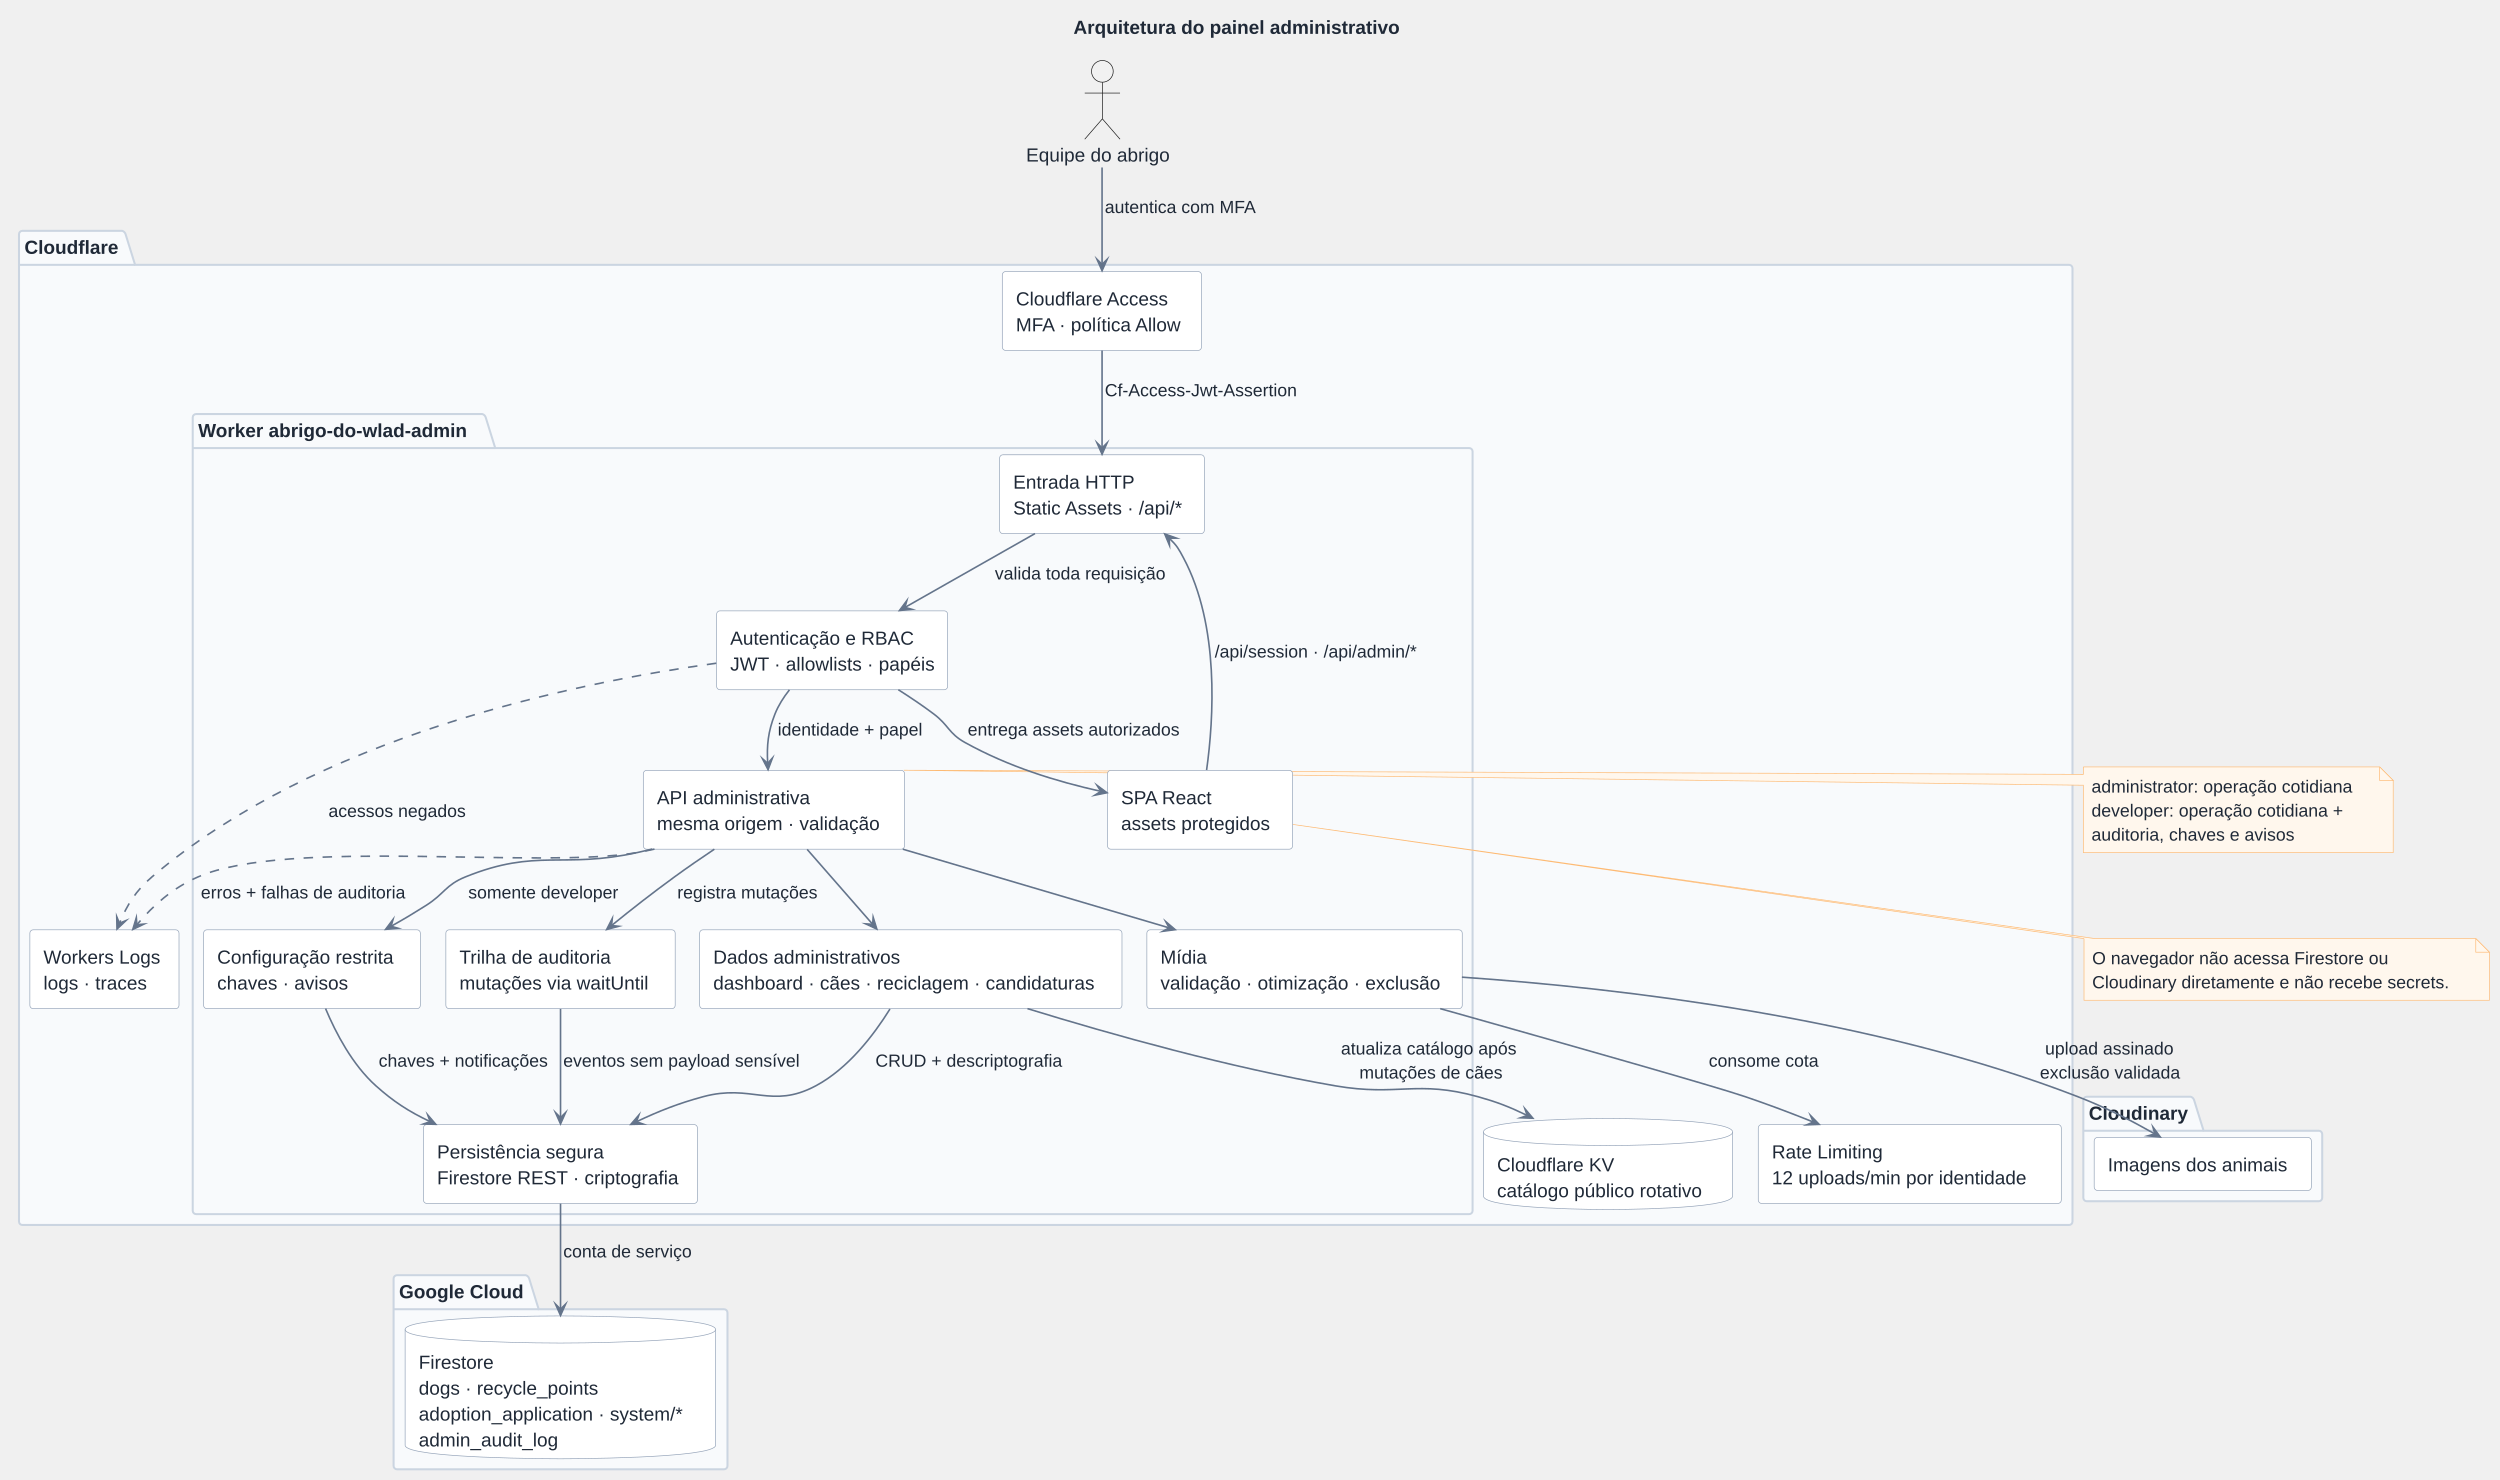
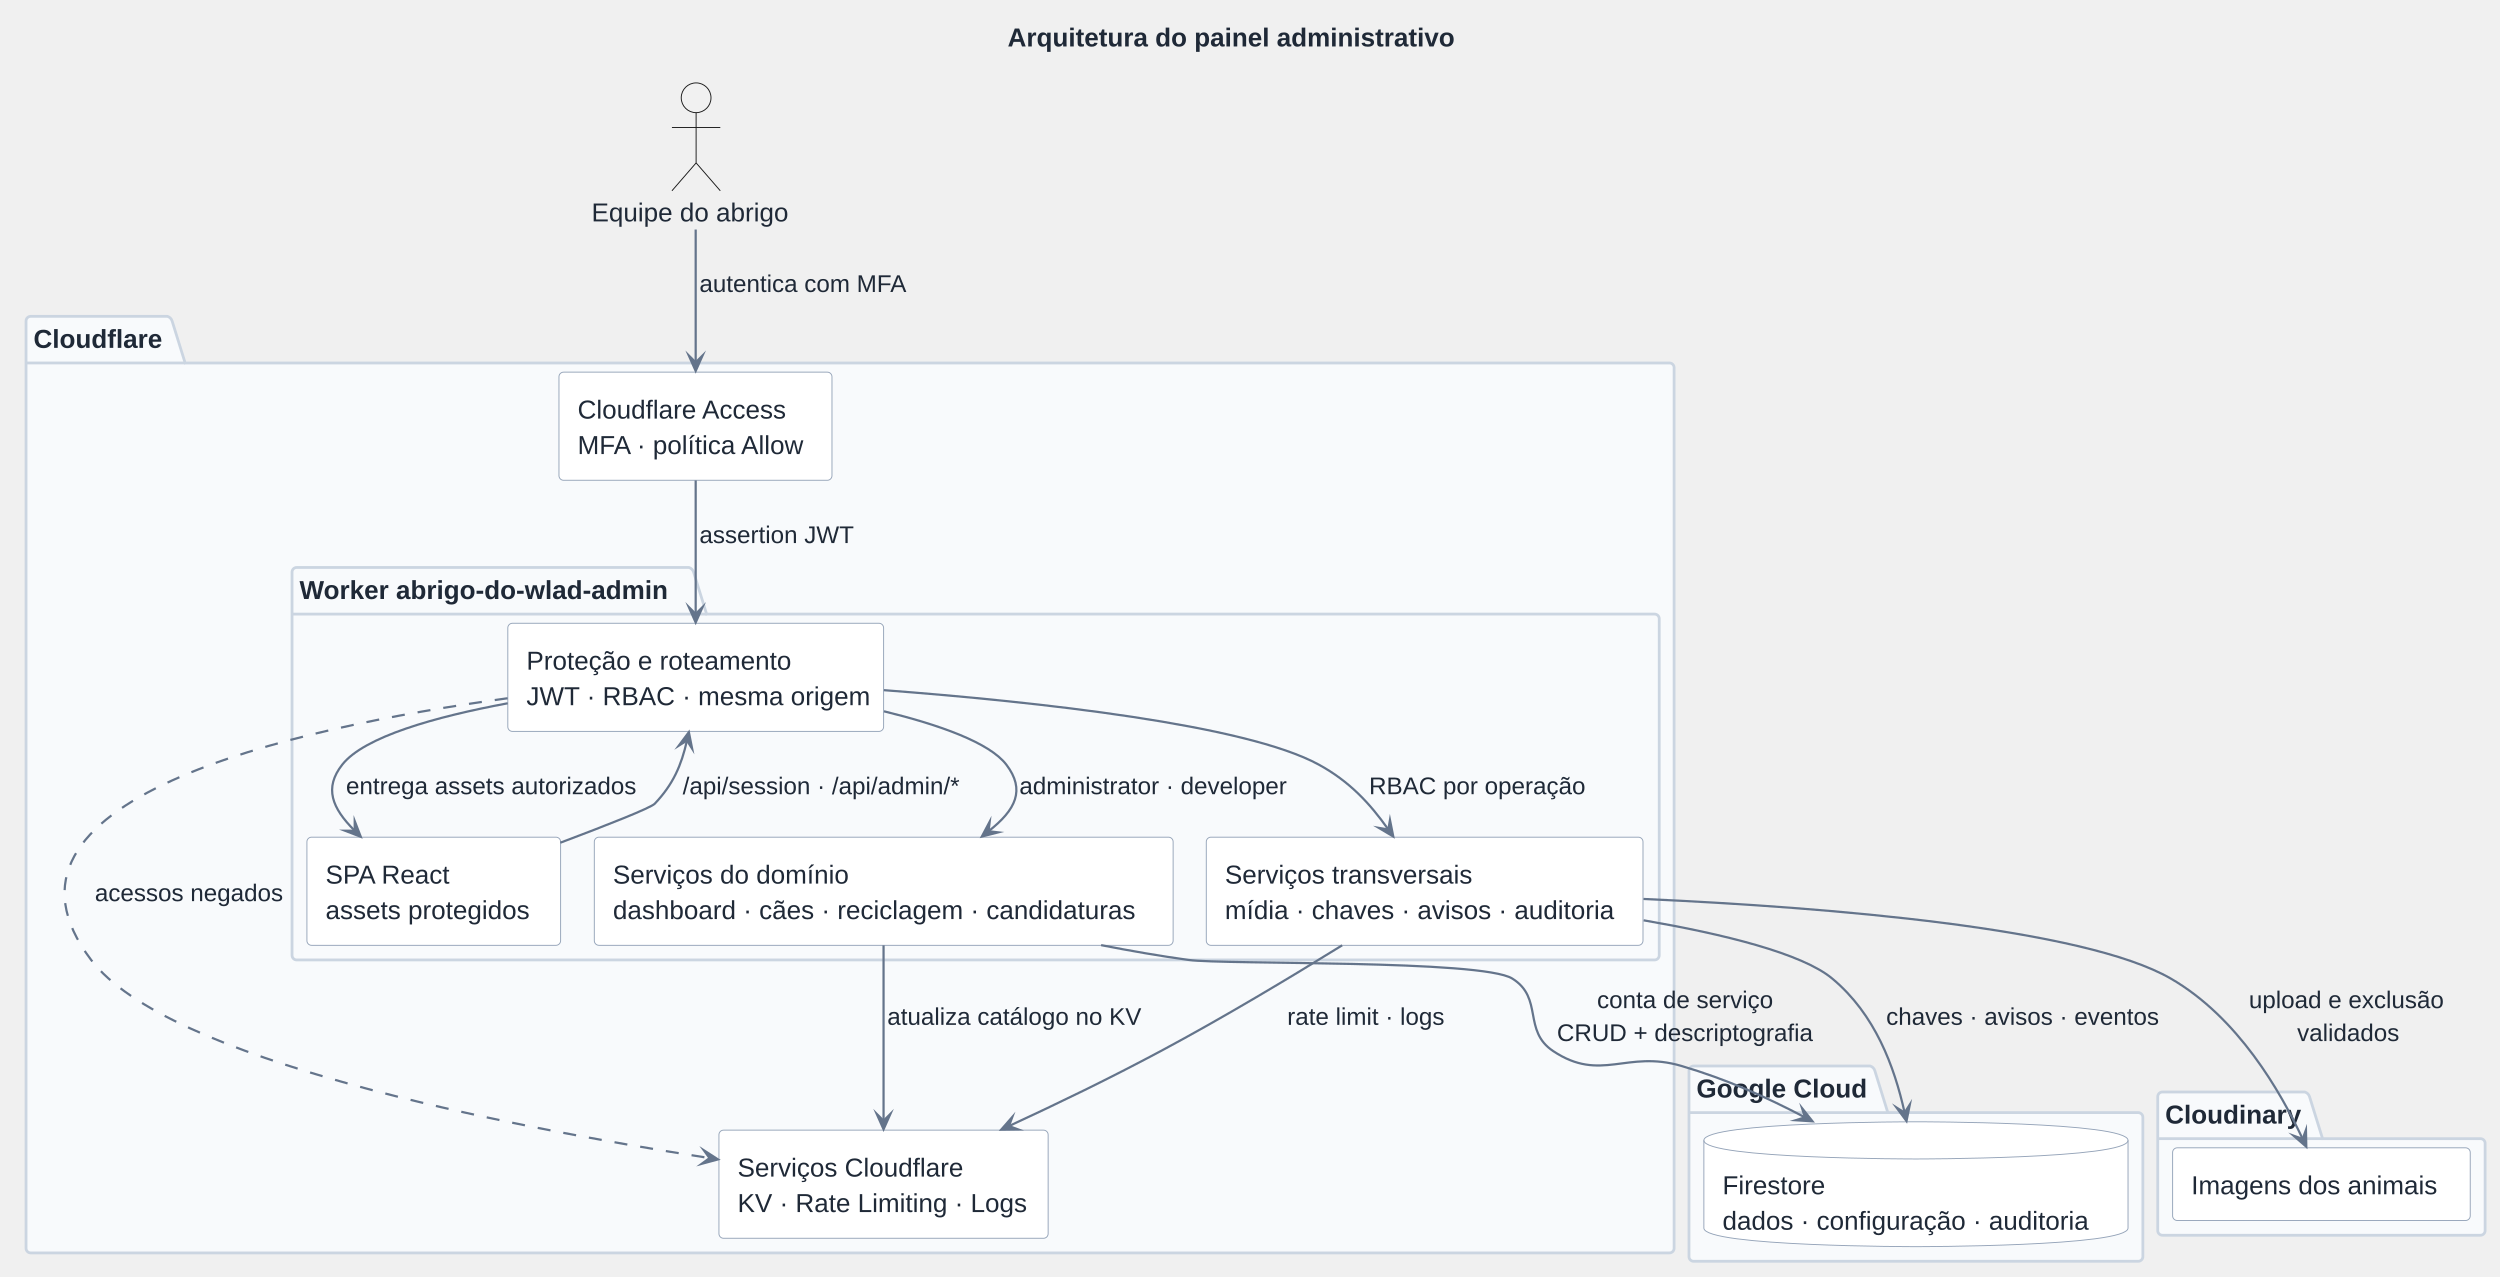
- <svg xmlns="http://www.w3.org/2000/svg" contentStyleType="text/css" data-diagram-type="DESCRIPTION" height="1090px" preserveAspectRatio="none" style="width:1842px;height:1090px;background:#FFFFFF;" version="1.1" viewBox="0 0 1842 1090" width="1842px" zoomAndPan="magnify">
+ <svg xmlns="http://www.w3.org/2000/svg" contentStyleType="text/css" data-diagram-type="DESCRIPTION" height="686px" preserveAspectRatio="none" style="width:1344px;height:686px;background:#FFFFFF;" version="1.1" viewBox="0 0 1344 686" width="1344px" zoomAndPan="magnify">
  <defs />
  <g>
    <g class="title" data-source-line="2">
-       <text fill="#1F2937" font-family="Arial" font-size="14" font-weight="700" lengthAdjust="spacing" textLength="253.641" x="790.93" y="24.966">Arquitetura do painel administrativo</text>
+       <text fill="#1F2937" font-family="Arial" font-size="14" font-weight="700" lengthAdjust="spacing" textLength="253.641" x="541.68" y="24.966">Arquitetura do painel administrativo</text>
    </g>
-     <g class="cluster" data-qualified-name="cloudflare" data-source-line="22" id="ent0002">
-       <path d="M16.5,170.068 L90.027,170.068 A3.75,3.75 0 0 1 92.527,172.568 L99.527,195.136 L1524.5,195.136 A2.5,2.5 0 0 1 1527,197.636 L1527,900.068 A2.5,2.5 0 0 1 1524.5,902.568 L16.5,902.568 A2.5,2.5 0 0 1 14,900.068 L14,172.568 A2.5,2.5 0 0 1 16.5,170.068" fill="#F8FAFC" style="stroke:#CBD5E1;stroke-width:1.5;" />
+     <g class="cluster" data-qualified-name="cloudflare" data-source-line="20" id="ent0002">
+       <path d="M16.5,170.068 L90.027,170.068 A3.75,3.75 0 0 1 92.527,172.568 L99.527,195.136 L897.5,195.136 A2.5,2.5 0 0 1 900,197.636 L900,671.068 A2.5,2.5 0 0 1 897.5,673.568 L16.5,673.568 A2.5,2.5 0 0 1 14,671.068 L14,172.568 A2.5,2.5 0 0 1 16.5,170.068" fill="#F8FAFC" style="stroke:#CBD5E1;stroke-width:1.5;" />
      <line style="stroke:#CBD5E1;stroke-width:1.5;" x1="14" x2="99.527" y1="195.136" y2="195.136" />
      <text fill="#1F2937" font-family="Arial" font-size="14" font-weight="700" lengthAdjust="spacing" textLength="72.527" x="18" y="187.034">Cloudflare</text>
    </g>
-     <g class="cluster" data-qualified-name="cloudflare.admin_worker" data-source-line="25" id="ent0004">
-       <path d="M144.5,305.068 L355.38,305.068 A3.75,3.75 0 0 1 357.88,307.568 L364.88,330.136 L1082.5,330.136 A2.5,2.5 0 0 1 1085,332.636 L1085,892.068 A2.5,2.5 0 0 1 1082.5,894.568 L144.5,894.568 A2.5,2.5 0 0 1 142,892.068 L142,307.568 A2.5,2.5 0 0 1 144.5,305.068" fill="#F8FAFC" style="stroke:#CBD5E1;stroke-width:1.5;" />
-       <line style="stroke:#CBD5E1;stroke-width:1.5;" x1="142" x2="364.88" y1="330.136" y2="330.136" />
-       <text fill="#1F2937" font-family="Arial" font-size="14" font-weight="700" lengthAdjust="spacing" textLength="209.88" x="146" y="322.034">Worker abrigo-do-wlad-admin</text>
+     <g class="cluster" data-qualified-name="cloudflare.admin_worker" data-source-line="23" id="ent0004">
+       <path d="M159.5,305.068 L370.38,305.068 A3.75,3.75 0 0 1 372.88,307.568 L379.88,330.136 L889.5,330.136 A2.5,2.5 0 0 1 892,332.636 L892,513.568 A2.5,2.5 0 0 1 889.5,516.068 L159.5,516.068 A2.5,2.5 0 0 1 157,513.568 L157,307.568 A2.5,2.5 0 0 1 159.5,305.068" fill="#F8FAFC" style="stroke:#CBD5E1;stroke-width:1.5;" />
+       <line style="stroke:#CBD5E1;stroke-width:1.5;" x1="157" x2="379.88" y1="330.136" y2="330.136" />
+       <text fill="#1F2937" font-family="Arial" font-size="14" font-weight="700" lengthAdjust="spacing" textLength="209.88" x="161" y="322.034">Worker abrigo-do-wlad-admin</text>
    </g>
-     <g class="cluster" data-qualified-name="google" data-source-line="43" id="ent0017">
-       <path d="M292.5,939.568 L387.394,939.568 A3.75,3.75 0 0 1 389.894,942.068 L396.894,964.636 L533.5,964.636 A2.5,2.5 0 0 1 536,967.136 L536,1080.068 A2.5,2.5 0 0 1 533.5,1082.568 L292.5,1082.568 A2.5,2.5 0 0 1 290,1080.068 L290,942.068 A2.5,2.5 0 0 1 292.5,939.568" fill="#F8FAFC" style="stroke:#CBD5E1;stroke-width:1.5;" />
-       <line style="stroke:#CBD5E1;stroke-width:1.5;" x1="290" x2="396.894" y1="964.636" y2="964.636" />
-       <text fill="#1F2937" font-family="Arial" font-size="14" font-weight="700" lengthAdjust="spacing" textLength="93.894" x="294" y="956.534">Google Cloud</text>
+     <g class="cluster" data-qualified-name="google" data-source-line="33" id="ent0010">
+       <path d="M910.5,573.068 L1005.394,573.068 A3.75,3.75 0 0 1 1007.894,575.568 L1014.894,598.136 L1149.5,598.136 A2.5,2.5 0 0 1 1152,600.636 L1152,675.568 A2.5,2.5 0 0 1 1149.5,678.068 L910.5,678.068 A2.5,2.5 0 0 1 908,675.568 L908,575.568 A2.5,2.5 0 0 1 910.5,573.068" fill="#F8FAFC" style="stroke:#CBD5E1;stroke-width:1.5;" />
+       <line style="stroke:#CBD5E1;stroke-width:1.5;" x1="908" x2="1014.894" y1="598.136" y2="598.136" />
+       <text fill="#1F2937" font-family="Arial" font-size="14" font-weight="700" lengthAdjust="spacing" textLength="93.894" x="912" y="590.034">Google Cloud</text>
    </g>
-     <g class="cluster" data-qualified-name="cloudinary" data-source-line="47" id="ent0019">
-       <path d="M1537.5,808.068 L1614.107,808.068 A3.75,3.75 0 0 1 1616.607,810.568 L1623.607,833.136 L1708.5,833.136 A2.5,2.5 0 0 1 1711,835.636 L1711,882.568 A2.5,2.5 0 0 1 1708.5,885.068 L1537.5,885.068 A2.5,2.5 0 0 1 1535,882.568 L1535,810.568 A2.5,2.5 0 0 1 1537.5,808.068" fill="#F8FAFC" style="stroke:#CBD5E1;stroke-width:1.5;" />
-       <line style="stroke:#CBD5E1;stroke-width:1.5;" x1="1535" x2="1623.607" y1="833.136" y2="833.136" />
-       <text fill="#1F2937" font-family="Arial" font-size="14" font-weight="700" lengthAdjust="spacing" textLength="75.607" x="1539" y="825.034">Cloudinary</text>
+     <g class="cluster" data-qualified-name="cloudinary" data-source-line="37" id="ent0012">
+       <path d="M1162.5,587.068 L1239.107,587.068 A3.75,3.75 0 0 1 1241.607,589.568 L1248.607,612.136 L1333.5,612.136 A2.5,2.5 0 0 1 1336,614.636 L1336,661.568 A2.5,2.5 0 0 1 1333.5,664.068 L1162.5,664.068 A2.5,2.5 0 0 1 1160,661.568 L1160,589.568 A2.5,2.5 0 0 1 1162.5,587.068" fill="#F8FAFC" style="stroke:#CBD5E1;stroke-width:1.5;" />
+       <line style="stroke:#CBD5E1;stroke-width:1.5;" x1="1160" x2="1248.607" y1="612.136" y2="612.136" />
+       <text fill="#1F2937" font-family="Arial" font-size="14" font-weight="700" lengthAdjust="spacing" textLength="75.607" x="1164" y="604.034">Cloudinary</text>
    </g>
-     <g class="entity" data-qualified-name="staff" data-source-line="20" id="ent0001">
-       <ellipse cx="812.231" cy="52.568" fill="#F1F1F1" rx="8" ry="8" style="stroke:#181818;stroke-width:0.5;" />
-       <path d="M812.231,60.568 L812.231,87.568 M799.231,68.568 L825.231,68.568 M812.231,87.568 L799.231,102.568 M812.231,87.568 L825.231,102.568" fill="none" style="stroke:#181818;stroke-width:0.5;" />
-       <text fill="#1F2937" font-family="Arial" font-size="14" lengthAdjust="spacing" textLength="112.462" x="756" y="119.034">Equipe do abrigo</text>
+     <g class="entity" data-qualified-name="staff" data-source-line="18" id="ent0001">
+       <ellipse cx="374.231" cy="52.568" fill="#F1F1F1" rx="8" ry="8" style="stroke:#181818;stroke-width:0.5;" />
+       <path d="M374.231,60.568 L374.231,87.568 M361.231,68.568 L387.231,68.568 M374.231,87.568 L361.231,102.568 M374.231,87.568 L387.231,102.568" fill="none" style="stroke:#181818;stroke-width:0.5;" />
+       <text fill="#1F2937" font-family="Arial" font-size="14" lengthAdjust="spacing" textLength="112.462" x="318" y="119.034">Equipe do abrigo</text>
    </g>
-     <g class="entity" data-qualified-name="GMN40" data-source-line="75" id="ent0041">
-       <path d="M1535,565.068 L1535,570.557 L665.994,567.504 L1535,578.557 L1535,628.186 A0,0 0 0 0 1535,628.186 L1763.311,628.186 A0,0 0 0 0 1763.311,628.186 L1763.311,575.068 L1753.311,565.068 L1535,565.068 A0,0 0 0 0 1535,565.068" fill="#FFF7ED" style="stroke:#FDBA74;stroke-width:0.5;" />
-       <path d="M1753.311,565.068 L1753.311,575.068 L1763.311,575.068 L1753.311,565.068" fill="#FFF7ED" style="stroke:#FDBA74;stroke-width:0.5;" />
-       <text fill="#1F2937" font-family="Arial" font-size="13" lengthAdjust="spacing" textLength="207.311" x="1541" y="583.965">administrator: operação cotidiana</text>
-       <text fill="#1F2937" font-family="Arial" font-size="13" lengthAdjust="spacing" textLength="195.611" x="1541" y="601.671">developer: operação cotidiana +</text>
-       <text fill="#1F2937" font-family="Arial" font-size="13" lengthAdjust="spacing" textLength="155.506" x="1541" y="619.377">auditoria, chaves e avisos</text>
+     <g class="entity" data-qualified-name="cloudflare.access" data-source-line="21" id="ent0003">
+       <rect fill="#FFFFFF" height="58.136" rx="2.5" ry="2.5" style="stroke:#94A3B8;stroke-width:0.5;" width="146.769" x="300.5" y="200.068" />
+       <text fill="#1F2937" font-family="Arial" font-size="14" lengthAdjust="spacing" textLength="115.486" x="310.5" y="225.034">Cloudflare Access</text>
+       <text fill="#1F2937" font-family="Arial" font-size="14" lengthAdjust="spacing" textLength="126.769" x="310.5" y="244.102">MFA · política Allow</text>
    </g>
-     <g class="entity" data-qualified-name="GMN43" data-source-line="81" id="ent0044">
-       <path d="M1535.5,691.568 L1535.5,736.98 A0,0 0 0 0 1535.5,736.98 L1834.154,736.98 A0,0 0 0 0 1834.154,736.98 L1834.154,701.568 L1824.154,691.568 L1543.5,691.568 L952.293,607.415 L1535.5,691.568 L1535.5,691.568 A0,0 0 0 0 1535.5,691.568" fill="#FFF7ED" style="stroke:#FDBA74;stroke-width:0.5;" />
-       <path d="M1824.154,691.568 L1824.154,701.568 L1834.154,701.568 L1824.154,691.568" fill="#FFF7ED" style="stroke:#FDBA74;stroke-width:0.5;" />
-       <text fill="#1F2937" font-family="Arial" font-size="13" lengthAdjust="spacing" textLength="226.824" x="1541.5" y="710.465">O navegador não acessa Firestore ou</text>
-       <text fill="#1F2937" font-family="Arial" font-size="13" lengthAdjust="spacing" textLength="277.654" x="1541.5" y="728.171">Cloudinary diretamente e não recebe secrets.</text>
+     <g class="entity" data-qualified-name="cloudflare.platform" data-source-line="30" id="ent0009">
+       <rect fill="#FFFFFF" height="58.136" rx="2.5" ry="2.5" style="stroke:#94A3B8;stroke-width:0.5;" width="176.981" x="386.5" y="607.568" />
+       <text fill="#1F2937" font-family="Arial" font-size="14" lengthAdjust="spacing" textLength="125.775" x="396.5" y="632.534">Serviços Cloudflare</text>
+       <text fill="#1F2937" font-family="Arial" font-size="14" lengthAdjust="spacing" textLength="156.981" x="396.5" y="651.602">KV · Rate Limiting · Logs</text>
    </g>
-     <g class="entity" data-qualified-name="cloudflare.access" data-source-line="23" id="ent0003">
-       <rect fill="#FFFFFF" height="58.136" rx="2.5" ry="2.5" style="stroke:#94A3B8;stroke-width:0.5;" width="146.769" x="738.5" y="200.068" />
-       <text fill="#1F2937" font-family="Arial" font-size="14" lengthAdjust="spacing" textLength="115.486" x="748.5" y="225.034">Cloudflare Access</text>
-       <text fill="#1F2937" font-family="Arial" font-size="14" lengthAdjust="spacing" textLength="126.769" x="748.5" y="244.102">MFA · política Allow</text>
+     <g class="entity" data-qualified-name="cloudflare.admin_worker.gateway" data-source-line="24" id="ent0005">
+       <rect fill="#FFFFFF" height="58.136" rx="2.5" ry="2.5" style="stroke:#94A3B8;stroke-width:0.5;" width="202.027" x="273" y="335.068" />
+       <text fill="#1F2937" font-family="Arial" font-size="14" lengthAdjust="spacing" textLength="152.109" x="283" y="360.034">Proteção e roteamento</text>
+       <text fill="#1F2937" font-family="Arial" font-size="14" lengthAdjust="spacing" textLength="182.027" x="283" y="379.102">JWT · RBAC · mesma origem</text>
    </g>
-     <g class="entity" data-qualified-name="cloudflare.upload_limit" data-source-line="38" id="ent0014">
-       <rect fill="#FFFFFF" height="58.136" rx="2.5" ry="2.5" style="stroke:#94A3B8;stroke-width:0.5;" width="223.279" x="1295.5" y="828.568" />
-       <text fill="#1F2937" font-family="Arial" font-size="14" lengthAdjust="spacing" textLength="86.73" x="1305.5" y="853.534">Rate Limiting</text>
-       <text fill="#1F2937" font-family="Arial" font-size="14" lengthAdjust="spacing" textLength="203.279" x="1305.5" y="872.602">12 uploads/min por identidade</text>
+     <g class="entity" data-qualified-name="cloudflare.admin_worker.spa" data-source-line="25" id="ent0006">
+       <rect fill="#FFFFFF" height="58.136" rx="2.5" ry="2.5" style="stroke:#94A3B8;stroke-width:0.5;" width="136.382" x="165" y="450.068" />
+       <text fill="#1F2937" font-family="Arial" font-size="14" lengthAdjust="spacing" textLength="64.974" x="175" y="475.034">SPA React</text>
+       <text fill="#1F2937" font-family="Arial" font-size="14" lengthAdjust="spacing" textLength="116.382" x="175" y="494.102">assets protegidos</text>
    </g>
-     <g class="entity" data-qualified-name="cloudflare.kv" data-source-line="39" id="ent0015">
-       <path d="M1093,834.068 C1093,824.068 1184.809,824.068 1184.809,824.068 C1184.809,824.068 1276.617,824.068 1276.617,834.068 L1276.617,881.204 C1276.617,891.204 1184.809,891.204 1184.809,891.204 C1184.809,891.204 1093,891.204 1093,881.204 L1093,834.068" fill="#FFFFFF" style="stroke:#94A3B8;stroke-width:0.5;" />
-       <path d="M1093,834.068 C1093,844.068 1184.809,844.068 1184.809,844.068 C1184.809,844.068 1276.617,844.068 1276.617,834.068" fill="none" style="stroke:#94A3B8;stroke-width:0.5;" />
-       <text fill="#1F2937" font-family="Arial" font-size="14" lengthAdjust="spacing" textLength="88.858" x="1103" y="863.034">Cloudflare KV</text>
-       <text fill="#1F2937" font-family="Arial" font-size="14" lengthAdjust="spacing" textLength="163.617" x="1103" y="882.102">catálogo público rotativo</text>
+     <g class="entity" data-qualified-name="cloudflare.admin_worker.domain" data-source-line="26" id="ent0007">
+       <rect fill="#FFFFFF" height="58.136" rx="2.5" ry="2.5" style="stroke:#94A3B8;stroke-width:0.5;" width="311.171" x="319.5" y="450.068" />
+       <text fill="#1F2937" font-family="Arial" font-size="14" lengthAdjust="spacing" textLength="132.859" x="329.5" y="475.034">Serviços do domínio</text>
+       <text fill="#1F2937" font-family="Arial" font-size="14" lengthAdjust="spacing" textLength="291.171" x="329.5" y="494.102">dashboard · cães · reciclagem · candidaturas</text>
    </g>
-     <g class="entity" data-qualified-name="cloudflare.logs" data-source-line="40" id="ent0016">
-       <rect fill="#FFFFFF" height="58.136" rx="2.5" ry="2.5" style="stroke:#94A3B8;stroke-width:0.5;" width="109.894" x="22" y="685.068" />
-       <text fill="#1F2937" font-family="Arial" font-size="14" lengthAdjust="spacing" textLength="89.894" x="32" y="710.034">Workers Logs</text>
-       <text fill="#1F2937" font-family="Arial" font-size="14" lengthAdjust="spacing" textLength="78.442" x="32" y="729.102">logs · traces</text>
+     <g class="entity" data-qualified-name="cloudflare.admin_worker.support" data-source-line="27" id="ent0008">
+       <rect fill="#FFFFFF" height="58.136" rx="2.5" ry="2.5" style="stroke:#94A3B8;stroke-width:0.5;" width="234.773" x="648.5" y="450.068" />
+       <text fill="#1F2937" font-family="Arial" font-size="14" lengthAdjust="spacing" textLength="137.339" x="658.5" y="475.034">Serviços transversais</text>
+       <text fill="#1F2937" font-family="Arial" font-size="14" lengthAdjust="spacing" textLength="214.773" x="658.5" y="494.102">mídia · chaves · avisos · auditoria</text>
    </g>
-     <g class="entity" data-qualified-name="cloudflare.admin_worker.ingress" data-source-line="26" id="ent0005">
-       <rect fill="#FFFFFF" height="58.136" rx="2.5" ry="2.5" style="stroke:#94A3B8;stroke-width:0.5;" width="150.871" x="736.5" y="335.068" />
-       <text fill="#1F2937" font-family="Arial" font-size="14" lengthAdjust="spacing" textLength="89.642" x="746.5" y="360.034">Entrada HTTP</text>
-       <text fill="#1F2937" font-family="Arial" font-size="14" lengthAdjust="spacing" textLength="130.871" x="746.5" y="379.102">Static Assets · /api/*</text>
+     <g class="entity" data-qualified-name="google.firestore" data-source-line="34" id="ent0011">
+       <path d="M916,613.068 C916,603.068 1030.013,603.068 1030.013,603.068 C1030.013,603.068 1144.025,603.068 1144.025,613.068 L1144.025,660.204 C1144.025,670.204 1030.013,670.204 1030.013,670.204 C1030.013,670.204 916,670.204 916,660.204 L916,613.068" fill="#FFFFFF" style="stroke:#94A3B8;stroke-width:0.5;" />
+       <path d="M916,613.068 C916,623.068 1030.013,623.068 1030.013,623.068 C1030.013,623.068 1144.025,623.068 1144.025,613.068" fill="none" style="stroke:#94A3B8;stroke-width:0.5;" />
+       <text fill="#1F2937" font-family="Arial" font-size="14" lengthAdjust="spacing" textLength="58.464" x="926" y="642.034">Firestore</text>
+       <text fill="#1F2937" font-family="Arial" font-size="14" lengthAdjust="spacing" textLength="208.025" x="926" y="661.102">dados · configuração · auditoria</text>
    </g>
-     <g class="entity" data-qualified-name="cloudflare.admin_worker.auth" data-source-line="27" id="ent0006">
-       <rect fill="#FFFFFF" height="58.136" rx="2.5" ry="2.5" style="stroke:#94A3B8;stroke-width:0.5;" width="170.219" x="528" y="450.068" />
-       <text fill="#1F2937" font-family="Arial" font-size="14" lengthAdjust="spacing" textLength="136.262" x="538" y="475.034">Autenticação e RBAC</text>
-       <text fill="#1F2937" font-family="Arial" font-size="14" lengthAdjust="spacing" textLength="150.219" x="538" y="494.102">JWT · allowlists · papéis</text>
+     <g class="entity" data-qualified-name="cloudinary.images" data-source-line="38" id="ent0013">
+       <rect fill="#FFFFFF" height="39.068" rx="2.5" ry="2.5" style="stroke:#94A3B8;stroke-width:0.5;" width="160" x="1168" y="617.068" />
+       <text fill="#1F2937" font-family="Arial" font-size="14" lengthAdjust="spacing" textLength="140" x="1178" y="642.034">Imagens dos animais</text>
    </g>
-     <g class="entity" data-qualified-name="cloudflare.admin_worker.spa" data-source-line="28" id="ent0007">
-       <rect fill="#FFFFFF" height="58.136" rx="2.5" ry="2.5" style="stroke:#94A3B8;stroke-width:0.5;" width="136.382" x="816" y="567.568" />
-       <text fill="#1F2937" font-family="Arial" font-size="14" lengthAdjust="spacing" textLength="64.974" x="826" y="592.534">SPA React</text>
-       <text fill="#1F2937" font-family="Arial" font-size="14" lengthAdjust="spacing" textLength="116.382" x="826" y="611.602">assets protegidos</text>
+     <g class="link" data-entity-1="ent0001" data-entity-2="ent0003" data-link-type="dependency" id="lnk14">
+       <polygon fill="#64748B" points="374,199.675,378,190.675,374,194.675,370,190.675,374,199.675" style="stroke:#64748B;stroke-width:1;stroke-linejoin:miter;stroke-miterlimit:10;" />
+       <path d="M374,123.401 C374,147.472 374,172.854 374,194.675" fill="none" style="stroke:#64748B;stroke-width:1.2;" />
+       <text fill="#1F2937" font-family="Arial" font-size="13" lengthAdjust="spacing" textLength="116.831" x="376" y="156.965">autentica com MFA</text>
    </g>
-     <g class="entity" data-qualified-name="cloudflare.admin_worker.api" data-source-line="29" id="ent0008">
-       <rect fill="#FFFFFF" height="58.136" rx="2.5" ry="2.5" style="stroke:#94A3B8;stroke-width:0.5;" width="192.465" x="474" y="567.568" />
-       <text fill="#1F2937" font-family="Arial" font-size="14" lengthAdjust="spacing" textLength="120.26" x="484" y="592.534">API administrativa</text>
-       <text fill="#1F2937" font-family="Arial" font-size="14" lengthAdjust="spacing" textLength="172.465" x="484" y="611.602">mesma origem · validação</text>
+     <g class="link" data-entity-1="ent0003" data-entity-2="ent0005" data-link-type="dependency" id="lnk15">
+       <polygon fill="#64748B" points="374,334.903,378,325.903,374,329.903,370,325.903,374,334.903" style="stroke:#64748B;stroke-width:1;stroke-linejoin:miter;stroke-miterlimit:10;" />
+       <path d="M374,258.274 C374,280.844 374,307.343 374,329.903" fill="none" style="stroke:#64748B;stroke-width:1.2;" />
+       <text fill="#1F2937" font-family="Arial" font-size="13" lengthAdjust="spacing" textLength="82.641" x="376" y="291.965">assertion JWT</text>
    </g>
-     <g class="entity" data-qualified-name="cloudflare.admin_worker.data_service" data-source-line="31" id="ent0009">
-       <rect fill="#FFFFFF" height="58.136" rx="2.5" ry="2.5" style="stroke:#94A3B8;stroke-width:0.5;" width="311.171" x="515.5" y="685.068" />
-       <text fill="#1F2937" font-family="Arial" font-size="14" lengthAdjust="spacing" textLength="147.28" x="525.5" y="710.034">Dados administrativos</text>
-       <text fill="#1F2937" font-family="Arial" font-size="14" lengthAdjust="spacing" textLength="291.171" x="525.5" y="729.102">dashboard · cães · reciclagem · candidaturas</text>
+     <g class="link" data-entity-1="ent0005" data-entity-2="ent0006" data-link-type="dependency" id="lnk16">
+       <polygon fill="#64748B" points="194.128,450.033,190.595,440.839,190.594,446.496,184.937,446.495,194.128,450.033" style="stroke:#64748B;stroke-width:1;stroke-linejoin:miter;stroke-miterlimit:10;" />
+       <path d="M272.956,378.082 C233.927,385.364 195.805,396.064 184,411.068 C174.109,423.639 178.473,434.369 190.594,446.496" fill="none" style="stroke:#64748B;stroke-width:1.2;" />
+       <text fill="#1F2937" font-family="Arial" font-size="13" lengthAdjust="spacing" textLength="164.905" x="186" y="426.965">entrega assets autorizados</text>
    </g>
-     <g class="entity" data-qualified-name="cloudflare.admin_worker.developer_service" data-source-line="32" id="ent0010">
-       <rect fill="#FFFFFF" height="58.136" rx="2.5" ry="2.5" style="stroke:#94A3B8;stroke-width:0.5;" width="159.72" x="150" y="685.068" />
-       <text fill="#1F2937" font-family="Arial" font-size="14" lengthAdjust="spacing" textLength="139.72" x="160" y="710.034">Configuração restrita</text>
-       <text fill="#1F2937" font-family="Arial" font-size="14" lengthAdjust="spacing" textLength="96.432" x="160" y="729.102">chaves · avisos</text>
+     <g class="link" data-entity-1="ent0006" data-entity-2="ent0005" data-link-type="dependency" id="lnk17">
+       <polygon fill="#64748B" points="370.386,393.354,364.497,401.248,369.282,398.23,372.299,403.015,370.386,393.354" style="stroke:#64748B;stroke-width:1;stroke-linejoin:miter;stroke-miterlimit:10;" />
+       <path d="M301.233,453.04 C326.614,443.483 349.855,434.327 352,432.068 C361.949,421.592 366.295,411.416 369.282,398.23" fill="none" style="stroke:#64748B;stroke-width:1.2;" />
+       <text fill="#1F2937" font-family="Arial" font-size="13" lengthAdjust="spacing" textLength="162.968" x="367" y="426.965">/api/session · /api/admin/*</text>
    </g>
-     <g class="entity" data-qualified-name="cloudflare.admin_worker.media_service" data-source-line="33" id="ent0011">
-       <rect fill="#FFFFFF" height="58.136" rx="2.5" ry="2.5" style="stroke:#94A3B8;stroke-width:0.5;" width="232.393" x="845" y="685.068" />
-       <text fill="#1F2937" font-family="Arial" font-size="14" lengthAdjust="spacing" textLength="36.386" x="855" y="710.034">Mídia</text>
-       <text fill="#1F2937" font-family="Arial" font-size="14" lengthAdjust="spacing" textLength="212.393" x="855" y="729.102">validação · otimização · exclusão</text>
+     <g class="link" data-entity-1="ent0005" data-entity-2="ent0007" data-link-type="dependency" id="lnk18">
+       <polygon fill="#64748B" points="527.642,449.87,537.186,447.438,531.568,446.774,532.233,441.156,527.642,449.87" style="stroke:#64748B;stroke-width:1;stroke-linejoin:miter;stroke-miterlimit:10;" />
+       <path d="M475.213,382.389 C504.96,389.664 531.979,399.226 541,411.068 C551.389,424.706 546.079,435.331 531.568,446.774" fill="none" style="stroke:#64748B;stroke-width:1.2;" />
+       <text fill="#1F2937" font-family="Arial" font-size="13" lengthAdjust="spacing" textLength="155.116" x="548" y="426.965">administrator · developer</text>
    </g>
-     <g class="entity" data-qualified-name="cloudflare.admin_worker.audit_service" data-source-line="34" id="ent0012">
-       <rect fill="#FFFFFF" height="58.136" rx="2.5" ry="2.5" style="stroke:#94A3B8;stroke-width:0.5;" width="168.987" x="328.5" y="685.068" />
-       <text fill="#1F2937" font-family="Arial" font-size="14" lengthAdjust="spacing" textLength="120.582" x="338.5" y="710.034">Trilha de auditoria</text>
-       <text fill="#1F2937" font-family="Arial" font-size="14" lengthAdjust="spacing" textLength="148.987" x="338.5" y="729.102">mutações via waitUntil</text>
+     <g class="link" data-entity-1="ent0005" data-entity-2="ent0008" data-link-type="dependency" id="lnk19">
+       <polygon fill="#64748B" points="749.171,449.914,747.244,440.255,746.285,445.83,740.71,444.872,749.171,449.914" style="stroke:#64748B;stroke-width:1;stroke-linejoin:miter;stroke-miterlimit:10;" />
+       <path d="M475.157,371.03 C558.742,377.394 669.806,389.597 709,411.068 C725.474,420.093 736.391,431.829 746.285,445.83" fill="none" style="stroke:#64748B;stroke-width:1.2;" />
+       <text fill="#1F2937" font-family="Arial" font-size="13" lengthAdjust="spacing" textLength="118.3" x="736" y="426.965">RBAC por operação</text>
    </g>
-     <g class="entity" data-qualified-name="cloudflare.admin_worker.persistence" data-source-line="35" id="ent0013">
-       <rect fill="#FFFFFF" height="58.136" rx="2.5" ry="2.5" style="stroke:#94A3B8;stroke-width:0.5;" width="201.873" x="312" y="828.568" />
-       <text fill="#1F2937" font-family="Arial" font-size="14" lengthAdjust="spacing" textLength="128.1" x="322" y="853.534">Persistência segura</text>
-       <text fill="#1F2937" font-family="Arial" font-size="14" lengthAdjust="spacing" textLength="181.873" x="322" y="872.602">Firestore REST · criptografia</text>
+     <g class="link" data-entity-1="ent0007" data-entity-2="ent0011" data-link-type="dependency" id="lnk20">
+       <polygon fill="#64748B" points="974.619,602.933,968.503,595.213,970.19,600.612,964.791,602.299,974.619,602.933" style="stroke:#64748B;stroke-width:1;stroke-linejoin:miter;stroke-miterlimit:10;" />
+       <path d="M591.951,508.105 C607.697,511.185 623.695,513.962 639,516.068 C658.184,518.708 796.565,515.826 813,526.068 C829.89,536.593 818.423,554.057 835,565.068 C860.716,582.149 874.399,564.301 904,573.068 C928.115,580.21 948.793,589.403 970.19,600.612" fill="none" style="stroke:#64748B;stroke-width:1.2;" />
+       <text fill="#1F2937" font-family="Arial" font-size="13" lengthAdjust="spacing" textLength="99.203" x="858.567" y="541.965">conta de serviço</text>
+       <text fill="#1F2937" font-family="Arial" font-size="13" lengthAdjust="spacing" textLength="142.337" x="837" y="559.671">CRUD + descriptografia</text>
    </g>
-     <g class="entity" data-qualified-name="google.firestore" data-source-line="44" id="ent0018">
-       <path d="M298.5,979.568 C298.5,969.568 412.877,969.568 412.877,969.568 C412.877,969.568 527.253,969.568 527.253,979.568 L527.253,1064.84 C527.253,1074.84 412.877,1074.84 412.877,1074.84 C412.877,1074.84 298.5,1074.84 298.5,1064.84 L298.5,979.568" fill="#FFFFFF" style="stroke:#94A3B8;stroke-width:0.5;" />
-       <path d="M298.5,979.568 C298.5,989.568 412.877,989.568 412.877,989.568 C412.877,989.568 527.253,989.568 527.253,979.568" fill="none" style="stroke:#94A3B8;stroke-width:0.5;" />
-       <text fill="#1F2937" font-family="Arial" font-size="14" lengthAdjust="spacing" textLength="58.464" x="308.5" y="1008.534">Firestore</text>
-       <text fill="#1F2937" font-family="Arial" font-size="14" lengthAdjust="spacing" textLength="136.513" x="308.5" y="1027.602">dogs · recycle_points</text>
-       <text fill="#1F2937" font-family="Arial" font-size="14" lengthAdjust="spacing" textLength="208.753" x="308.5" y="1046.67">adoption_application · system/*</text>
-       <text fill="#1F2937" font-family="Arial" font-size="14" lengthAdjust="spacing" textLength="108.724" x="308.5" y="1065.738">admin_audit_log</text>
+     <g class="link" data-entity-1="ent0008" data-entity-2="ent0011" data-link-type="dependency" id="lnk21">
+       <polygon fill="#64748B" points="1024.992,602.921,1026.932,593.265,1023.901,598.042,1019.125,595.011,1024.992,602.921" style="stroke:#64748B;stroke-width:1;stroke-linejoin:miter;stroke-miterlimit:10;" />
+       <path d="M883.601,494.756 C926.605,502.176 968.723,512.526 985,526.068 C1008.067,545.26 1018.369,573.297 1023.901,598.042" fill="none" style="stroke:#64748B;stroke-width:1.2;" />
+       <text fill="#1F2937" font-family="Arial" font-size="13" lengthAdjust="spacing" textLength="147.875" x="1014" y="550.965">chaves · avisos · eventos</text>
    </g>
-     <g class="entity" data-qualified-name="cloudinary.images" data-source-line="48" id="ent0020">
-       <rect fill="#FFFFFF" height="39.068" rx="2.5" ry="2.5" style="stroke:#94A3B8;stroke-width:0.5;" width="160" x="1543" y="838.068" />
-       <text fill="#1F2937" font-family="Arial" font-size="14" lengthAdjust="spacing" textLength="140" x="1553" y="863.034">Imagens dos animais</text>
+     <g class="link" data-entity-1="ent0008" data-entity-2="ent0013" data-link-type="dependency" id="lnk22">
+       <polygon fill="#64748B" points="1239.972,616.704,1239.775,606.857,1237.851,612.177,1232.531,610.252,1239.972,616.704" style="stroke:#64748B;stroke-width:1;stroke-linejoin:miter;stroke-miterlimit:10;" />
+       <path d="M883.511,483.275 C984.22,487.87 1120.208,499.024 1167,526.068 C1203.237,547.012 1225.965,586.812 1237.851,612.177" fill="none" style="stroke:#64748B;stroke-width:1.2;" />
+       <text fill="#1F2937" font-family="Arial" font-size="13" lengthAdjust="spacing" textLength="109.85" x="1209" y="541.965">upload e exclusão</text>
+       <text fill="#1F2937" font-family="Arial" font-size="13" lengthAdjust="spacing" textLength="57.98" x="1234.935" y="559.671">validados</text>
    </g>
-     <g class="link" data-entity-1="ent0001" data-entity-2="ent0003" data-link-type="dependency" id="lnk21">
-       <polygon fill="#64748B" points="812,199.675,816,190.675,812,194.675,808,190.675,812,199.675" style="stroke:#64748B;stroke-width:1;stroke-linejoin:miter;stroke-miterlimit:10;" />
-       <path d="M812,123.401 C812,147.472 812,172.854 812,194.675" fill="none" style="stroke:#64748B;stroke-width:1.2;" />
-       <text fill="#1F2937" font-family="Arial" font-size="13" lengthAdjust="spacing" textLength="116.831" x="814" y="156.965">autentica com MFA</text>
+     <g class="link" data-entity-1="ent0007" data-entity-2="ent0009" data-link-type="dependency" id="lnk23">
+       <polygon fill="#64748B" points="475,607.355,479,598.355,475,602.355,471,598.355,475,607.355" style="stroke:#64748B;stroke-width:1;stroke-linejoin:miter;stroke-miterlimit:10;" />
+       <path d="M475,508.228 C475,536.322 475,574.242 475,602.355" fill="none" style="stroke:#64748B;stroke-width:1.2;" />
+       <text fill="#1F2937" font-family="Arial" font-size="13" lengthAdjust="spacing" textLength="141.908" x="477" y="550.965">atualiza catálogo no KV</text>
    </g>
-     <g class="link" data-entity-1="ent0003" data-entity-2="ent0005" data-link-type="dependency" id="lnk22">
-       <polygon fill="#64748B" points="812,334.903,816,325.903,812,329.903,808,325.903,812,334.903" style="stroke:#64748B;stroke-width:1;stroke-linejoin:miter;stroke-miterlimit:10;" />
-       <path d="M812,258.274 C812,280.844 812,307.343 812,329.903" fill="none" style="stroke:#64748B;stroke-width:1.2;" />
-       <text fill="#1F2937" font-family="Arial" font-size="13" lengthAdjust="spacing" textLength="141.687" x="814" y="291.965">Cf-Access-Jwt-Assertion</text>
+     <g class="link" data-entity-1="ent0008" data-entity-2="ent0009" data-link-type="dependency" id="lnk24">
+       <polygon fill="#64748B" points="538.019,607.405,547.866,607.256,542.556,605.306,544.507,599.996,538.019,607.405" style="stroke:#64748B;stroke-width:1;stroke-linejoin:miter;stroke-miterlimit:10;" />
+       <path d="M721.557,508.193 C693.882,525.323 657.325,547.264 624,565.068 C596.235,579.901 569.358,592.904 542.556,605.306" fill="none" style="stroke:#64748B;stroke-width:1.2;" />
+       <text fill="#1F2937" font-family="Arial" font-size="13" lengthAdjust="spacing" textLength="90.662" x="692" y="550.965">rate limit · logs</text>
    </g>
-     <g class="link" data-entity-1="ent0005" data-entity-2="ent0006" data-link-type="dependency" id="lnk23">
-       <polygon fill="#64748B" points="662.537,449.939,672.339,448.973,666.885,447.47,668.388,442.016,662.537,449.939" style="stroke:#64748B;stroke-width:1;stroke-linejoin:miter;stroke-miterlimit:10;" />
-       <path d="M762.553,393.146 C732.049,410.467 697.406,430.139 666.885,447.47" fill="none" style="stroke:#64748B;stroke-width:1.2;" />
-       <text fill="#1F2937" font-family="Arial" font-size="13" lengthAdjust="spacing" textLength="133.562" x="733" y="426.965">valida toda requisição</text>
-     </g>
-     <g class="link" data-entity-1="ent0006" data-entity-2="ent0007" data-link-type="dependency" id="lnk24">
-       <polygon fill="#64748B" points="815.859,584.146,807.953,578.274,810.981,583.052,806.202,586.08,815.859,584.146" style="stroke:#64748B;stroke-width:1;stroke-linejoin:miter;stroke-miterlimit:10;" />
-       <path d="M661.905,508.203 C670.788,513.831 679.822,519.915 688,526.068 C699.061,534.391 698.897,540.351 711,547.068 C743.32,565.005 777.908,575.633 810.981,583.052" fill="none" style="stroke:#64748B;stroke-width:1.2;" />
-       <text fill="#1F2937" font-family="Arial" font-size="13" lengthAdjust="spacing" textLength="164.905" x="713" y="541.965">entrega assets autorizados</text>
-     </g>
-     <g class="link" data-entity-1="ent0007" data-entity-2="ent0005" data-link-type="dependency" id="lnk25">
-       <polygon fill="#64748B" points="858.008,393.281,861.786,402.376,861.636,396.721,867.291,396.571,858.008,393.281" style="stroke:#64748B;stroke-width:1;stroke-linejoin:miter;stroke-miterlimit:10;" />
-       <path d="M889.018,567.373 C894.315,529.413 898.629,460.892 872,411.068 C868.473,404.469 867.171,401.969 861.636,396.721" fill="none" style="stroke:#64748B;stroke-width:1.2;" />
-       <text fill="#1F2937" font-family="Arial" font-size="13" lengthAdjust="spacing" textLength="162.968" x="895" y="484.465">/api/session · /api/admin/*</text>
-     </g>
-     <g class="link" data-entity-1="ent0006" data-entity-2="ent0008" data-link-type="dependency" id="lnk26">
-       <polygon fill="#64748B" points="565.924,567.284,569.394,558.066,565.634,562.292,561.408,558.532,565.924,567.284" style="stroke:#64748B;stroke-width:1;stroke-linejoin:miter;stroke-miterlimit:10;" />
-       <path d="M581.657,508.281 C577.327,513.731 573.509,519.734 571,526.068 C565.889,538.97 564.877,549.313 565.634,562.292" fill="none" style="stroke:#64748B;stroke-width:1.2;" />
-       <text fill="#1F2937" font-family="Arial" font-size="13" lengthAdjust="spacing" textLength="113.542" x="573" y="541.965">identidade + papel</text>
-     </g>
-     <g class="link" data-entity-1="ent0008" data-entity-2="ent0009" data-link-type="dependency" id="lnk27">
-       <polygon fill="#64748B" points="646.198,684.705,643.284,675.297,642.906,680.941,637.262,680.563,646.198,684.705" style="stroke:#64748B;stroke-width:1;stroke-linejoin:miter;stroke-miterlimit:10;" />
-       <path d="M594.707,625.822 C610.359,643.721 627.237,663.022 642.906,680.941" fill="none" style="stroke:#64748B;stroke-width:1.2;" />
-     </g>
-     <g class="link" data-entity-1="ent0008" data-entity-2="ent0010" data-link-type="dependency" id="lnk28">
-       <polygon fill="#64748B" points="283.908,684.857,293.715,683.953,288.271,682.416,289.808,676.972,283.908,684.857" style="stroke:#64748B;stroke-width:1;stroke-linejoin:miter;stroke-miterlimit:10;" />
-       <path d="M480.499,625.6 C476.964,626.474 473.455,627.301 470,628.068 C414.346,640.421 395.862,624.723 343,646.068 C328.244,652.026 327.45,658.563 314,667.068 C304.444,673.111 298.401,676.747 288.271,682.416" fill="none" style="stroke:#64748B;stroke-width:1.2;" />
-       <text fill="#1F2937" font-family="Arial" font-size="13" lengthAdjust="spacing" textLength="118.196" x="345" y="661.965">somente developer</text>
-     </g>
-     <g class="link" data-entity-1="ent0008" data-entity-2="ent0011" data-link-type="dependency" id="lnk29">
-       <polygon fill="#64748B" points="866.102,685.035,858.604,678.65,861.307,683.619,856.338,686.322,866.102,685.035" style="stroke:#64748B;stroke-width:1;stroke-linejoin:miter;stroke-miterlimit:10;" />
-       <path d="M665.149,625.675 C726.183,643.704 800.323,665.605 861.307,683.619" fill="none" style="stroke:#64748B;stroke-width:1.2;" />
-     </g>
-     <g class="link" data-entity-1="ent0008" data-entity-2="ent0012" data-link-type="dependency" id="lnk30">
-       <polygon fill="#64748B" points="446.808,685.001,456.317,682.438,450.691,681.851,451.278,676.225,446.808,685.001" style="stroke:#64748B;stroke-width:1;stroke-linejoin:miter;stroke-miterlimit:10;" />
-       <path d="M526.341,625.68 C516.575,632.215 506.345,639.256 497,646.068 C480.116,658.374 465.811,669.587 450.691,681.851" fill="none" style="stroke:#64748B;stroke-width:1.2;" />
-       <text fill="#1F2937" font-family="Arial" font-size="13" lengthAdjust="spacing" textLength="110.851" x="499" y="661.965">registra mutações</text>
-     </g>
-     <g class="link" data-entity-1="ent0009" data-entity-2="ent0013" data-link-type="dependency" id="lnk31">
-       <polygon fill="#64748B" points="464.574,828.555,474.42,828.316,469.092,826.414,470.994,821.087,464.574,828.555" style="stroke:#64748B;stroke-width:1;stroke-linejoin:miter;stroke-miterlimit:10;" />
-       <path d="M655.72,743.45 C643.615,762.907 624.796,787.407 601,800.068 C568.283,817.476 553.772,798.383 518,808.068 C499.975,812.948 485.707,818.542 469.092,826.414" fill="none" style="stroke:#64748B;stroke-width:1.2;" />
-       <text fill="#1F2937" font-family="Arial" font-size="13" lengthAdjust="spacing" textLength="142.337" x="645" y="785.965">CRUD + descriptografia</text>
-     </g>
-     <g class="link" data-entity-1="ent0010" data-entity-2="ent0013" data-link-type="dependency" id="lnk32">
-       <polygon fill="#64748B" points="321.302,828.495,314.889,821.02,316.786,826.349,311.457,828.246,321.302,828.495" style="stroke:#64748B;stroke-width:1;stroke-linejoin:miter;stroke-miterlimit:10;" />
-       <path d="M239.863,743.109 C247.531,761.406 259.781,784.667 277,800.068 C289.863,811.573 300.882,818.794 316.786,826.349" fill="none" style="stroke:#64748B;stroke-width:1.2;" />
-       <text fill="#1F2937" font-family="Arial" font-size="13" lengthAdjust="spacing" textLength="128.895" x="279" y="785.965">chaves + notificações</text>
-     </g>
-     <g class="link" data-entity-1="ent0012" data-entity-2="ent0013" data-link-type="dependency" id="lnk33">
-       <polygon fill="#64748B" points="413,828.322,417,819.322,413,823.322,409,819.322,413,828.322" style="stroke:#64748B;stroke-width:1;stroke-linejoin:miter;stroke-miterlimit:10;" />
-       <path d="M413,743.362 C413,768.042 413,798.658 413,823.322" fill="none" style="stroke:#64748B;stroke-width:1.2;" />
-       <text fill="#1F2937" font-family="Arial" font-size="13" lengthAdjust="spacing" textLength="180.83" x="415" y="785.965">eventos sem payload sensível</text>
-     </g>
-     <g class="link" data-entity-1="ent0013" data-entity-2="ent0018" data-link-type="dependency" id="lnk34">
-       <polygon fill="#64748B" points="413,969.471,417,960.471,413,964.471,409,960.471,413,969.471" style="stroke:#64748B;stroke-width:1;stroke-linejoin:miter;stroke-miterlimit:10;" />
-       <path d="M413,886.873 C413,909.606 413,937.134 413,964.471" fill="none" style="stroke:#64748B;stroke-width:1.2;" />
-       <text fill="#1F2937" font-family="Arial" font-size="13" lengthAdjust="spacing" textLength="99.203" x="415" y="926.465">conta de serviço</text>
-     </g>
-     <g class="link" data-entity-1="ent0011" data-entity-2="ent0014" data-link-type="dependency" id="lnk35">
-       <polygon fill="#64748B" points="1340.573,828.522,1333.703,821.465,1335.931,826.665,1330.732,828.893,1340.573,828.522" style="stroke:#64748B;stroke-width:1;stroke-linejoin:miter;stroke-miterlimit:10;" />
-       <path d="M1061.118,743.159 C1148.398,767.74 1264.346,800.652 1286,808.068 C1303.878,814.191 1318.324,819.622 1335.931,826.665" fill="none" style="stroke:#64748B;stroke-width:1.2;" />
-       <text fill="#1F2937" font-family="Arial" font-size="13" lengthAdjust="spacing" textLength="85.189" x="1259" y="785.965">consome cota</text>
-     </g>
-     <g class="link" data-entity-1="ent0011" data-entity-2="ent0020" data-link-type="dependency" id="lnk36">
-       <polygon fill="#64748B" points="1591.916,837.87,1586.061,829.951,1587.567,835.403,1582.114,836.909,1591.916,837.87" style="stroke:#64748B;stroke-width:1;stroke-linejoin:miter;stroke-miterlimit:10;" />
-       <path d="M1077.138,719.968 C1194.991,728.139 1380.939,749.933 1531,808.068 C1552.046,816.221 1570.124,825.508 1587.567,835.403" fill="none" style="stroke:#64748B;stroke-width:1.2;" />
-       <text fill="#1F2937" font-family="Arial" font-size="13" lengthAdjust="spacing" textLength="100.204" x="1506.79" y="776.965">upload assinado</text>
-       <text fill="#1F2937" font-family="Arial" font-size="13" lengthAdjust="spacing" textLength="107.783" x="1503" y="794.671">exclusão validada</text>
-     </g>
-     <g class="link" data-entity-1="ent0009" data-entity-2="ent0015" data-link-type="dependency" id="lnk37">
-       <polygon fill="#64748B" points="1129.634,824.007,1123.293,816.471,1125.138,821.818,1119.791,823.664,1129.634,824.007" style="stroke:#64748B;stroke-width:1;stroke-linejoin:miter;stroke-miterlimit:10;" />
-       <path d="M757.038,743.16 C819.37,762.345 906.035,786.636 984,800.068 C1030.122,808.014 1043.918,795.498 1089,808.068 C1102.67,811.88 1112.189,815.514 1125.138,821.818" fill="none" style="stroke:#64748B;stroke-width:1.2;" />
-       <text fill="#1F2937" font-family="Arial" font-size="13" lengthAdjust="spacing" textLength="136.162" x="988" y="776.965">atualiza catálogo após</text>
-       <text fill="#1F2937" font-family="Arial" font-size="13" lengthAdjust="spacing" textLength="109.018" x="1001.572" y="794.671">mutações de cães</text>
-     </g>
-     <g class="link" data-entity-1="ent0006" data-entity-2="ent0016" data-link-type="dependency" id="lnk38">
-       <polygon fill="#64748B" points="86.121,684.732,93.282,677.971,88.049,680.119,85.9,674.886,86.121,684.732" style="stroke:#64748B;stroke-width:1;stroke-linejoin:miter;stroke-miterlimit:10;" />
-       <path d="M527.709,488.654 C419.643,503.559 232.938,543.233 112,646.068 C100.103,656.184 93.631,666.76 88.049,680.119" fill="none" style="stroke:#64748B;stroke-width:1.2;stroke-dasharray:7,7;" />
-       <text fill="#1F2937" font-family="Arial" font-size="13" lengthAdjust="spacing" textLength="103.532" x="242" y="601.965">acessos negados</text>
-     </g>
-     <g class="link" data-entity-1="ent0008" data-entity-2="ent0016" data-link-type="dependency" id="lnk39">
-       <polygon fill="#64748B" points="97.696,684.973,106.587,680.737,100.947,681.174,100.51,675.534,97.696,684.973" style="stroke:#64748B;stroke-width:1;stroke-linejoin:miter;stroke-miterlimit:10;" />
-       <path d="M482.217,625.62 C478.108,626.53 474.021,627.354 470,628.068 C399,640.678 212.045,617.119 146,646.068 C126.884,654.447 113.237,666.819 100.947,681.174" fill="none" style="stroke:#64748B;stroke-width:1.2;stroke-dasharray:7,7;" />
-       <text fill="#1F2937" font-family="Arial" font-size="13" lengthAdjust="spacing" textLength="160.368" x="148" y="661.965">erros + falhas de auditoria</text>
+     <g class="link" data-entity-1="ent0005" data-entity-2="ent0009" data-link-type="dependency" id="lnk25">
+       <polygon fill="#64748B" points="386.239,623.334,377.962,617.996,381.298,622.564,376.73,625.901,386.239,623.334" style="stroke:#64748B;stroke-width:1;stroke-linejoin:miter;stroke-miterlimit:10;" />
+       <path d="M272.902,375.38 C155.01,391.547 -15.976,430.356 49,516.068 C89.603,569.629 268.824,605.034 381.298,622.564" fill="none" style="stroke:#64748B;stroke-width:1.2;stroke-dasharray:7,7;" />
+       <text fill="#1F2937" font-family="Arial" font-size="13" lengthAdjust="spacing" textLength="103.532" x="51" y="484.465">acessos negados</text>
    </g>
  </g>
</svg>
